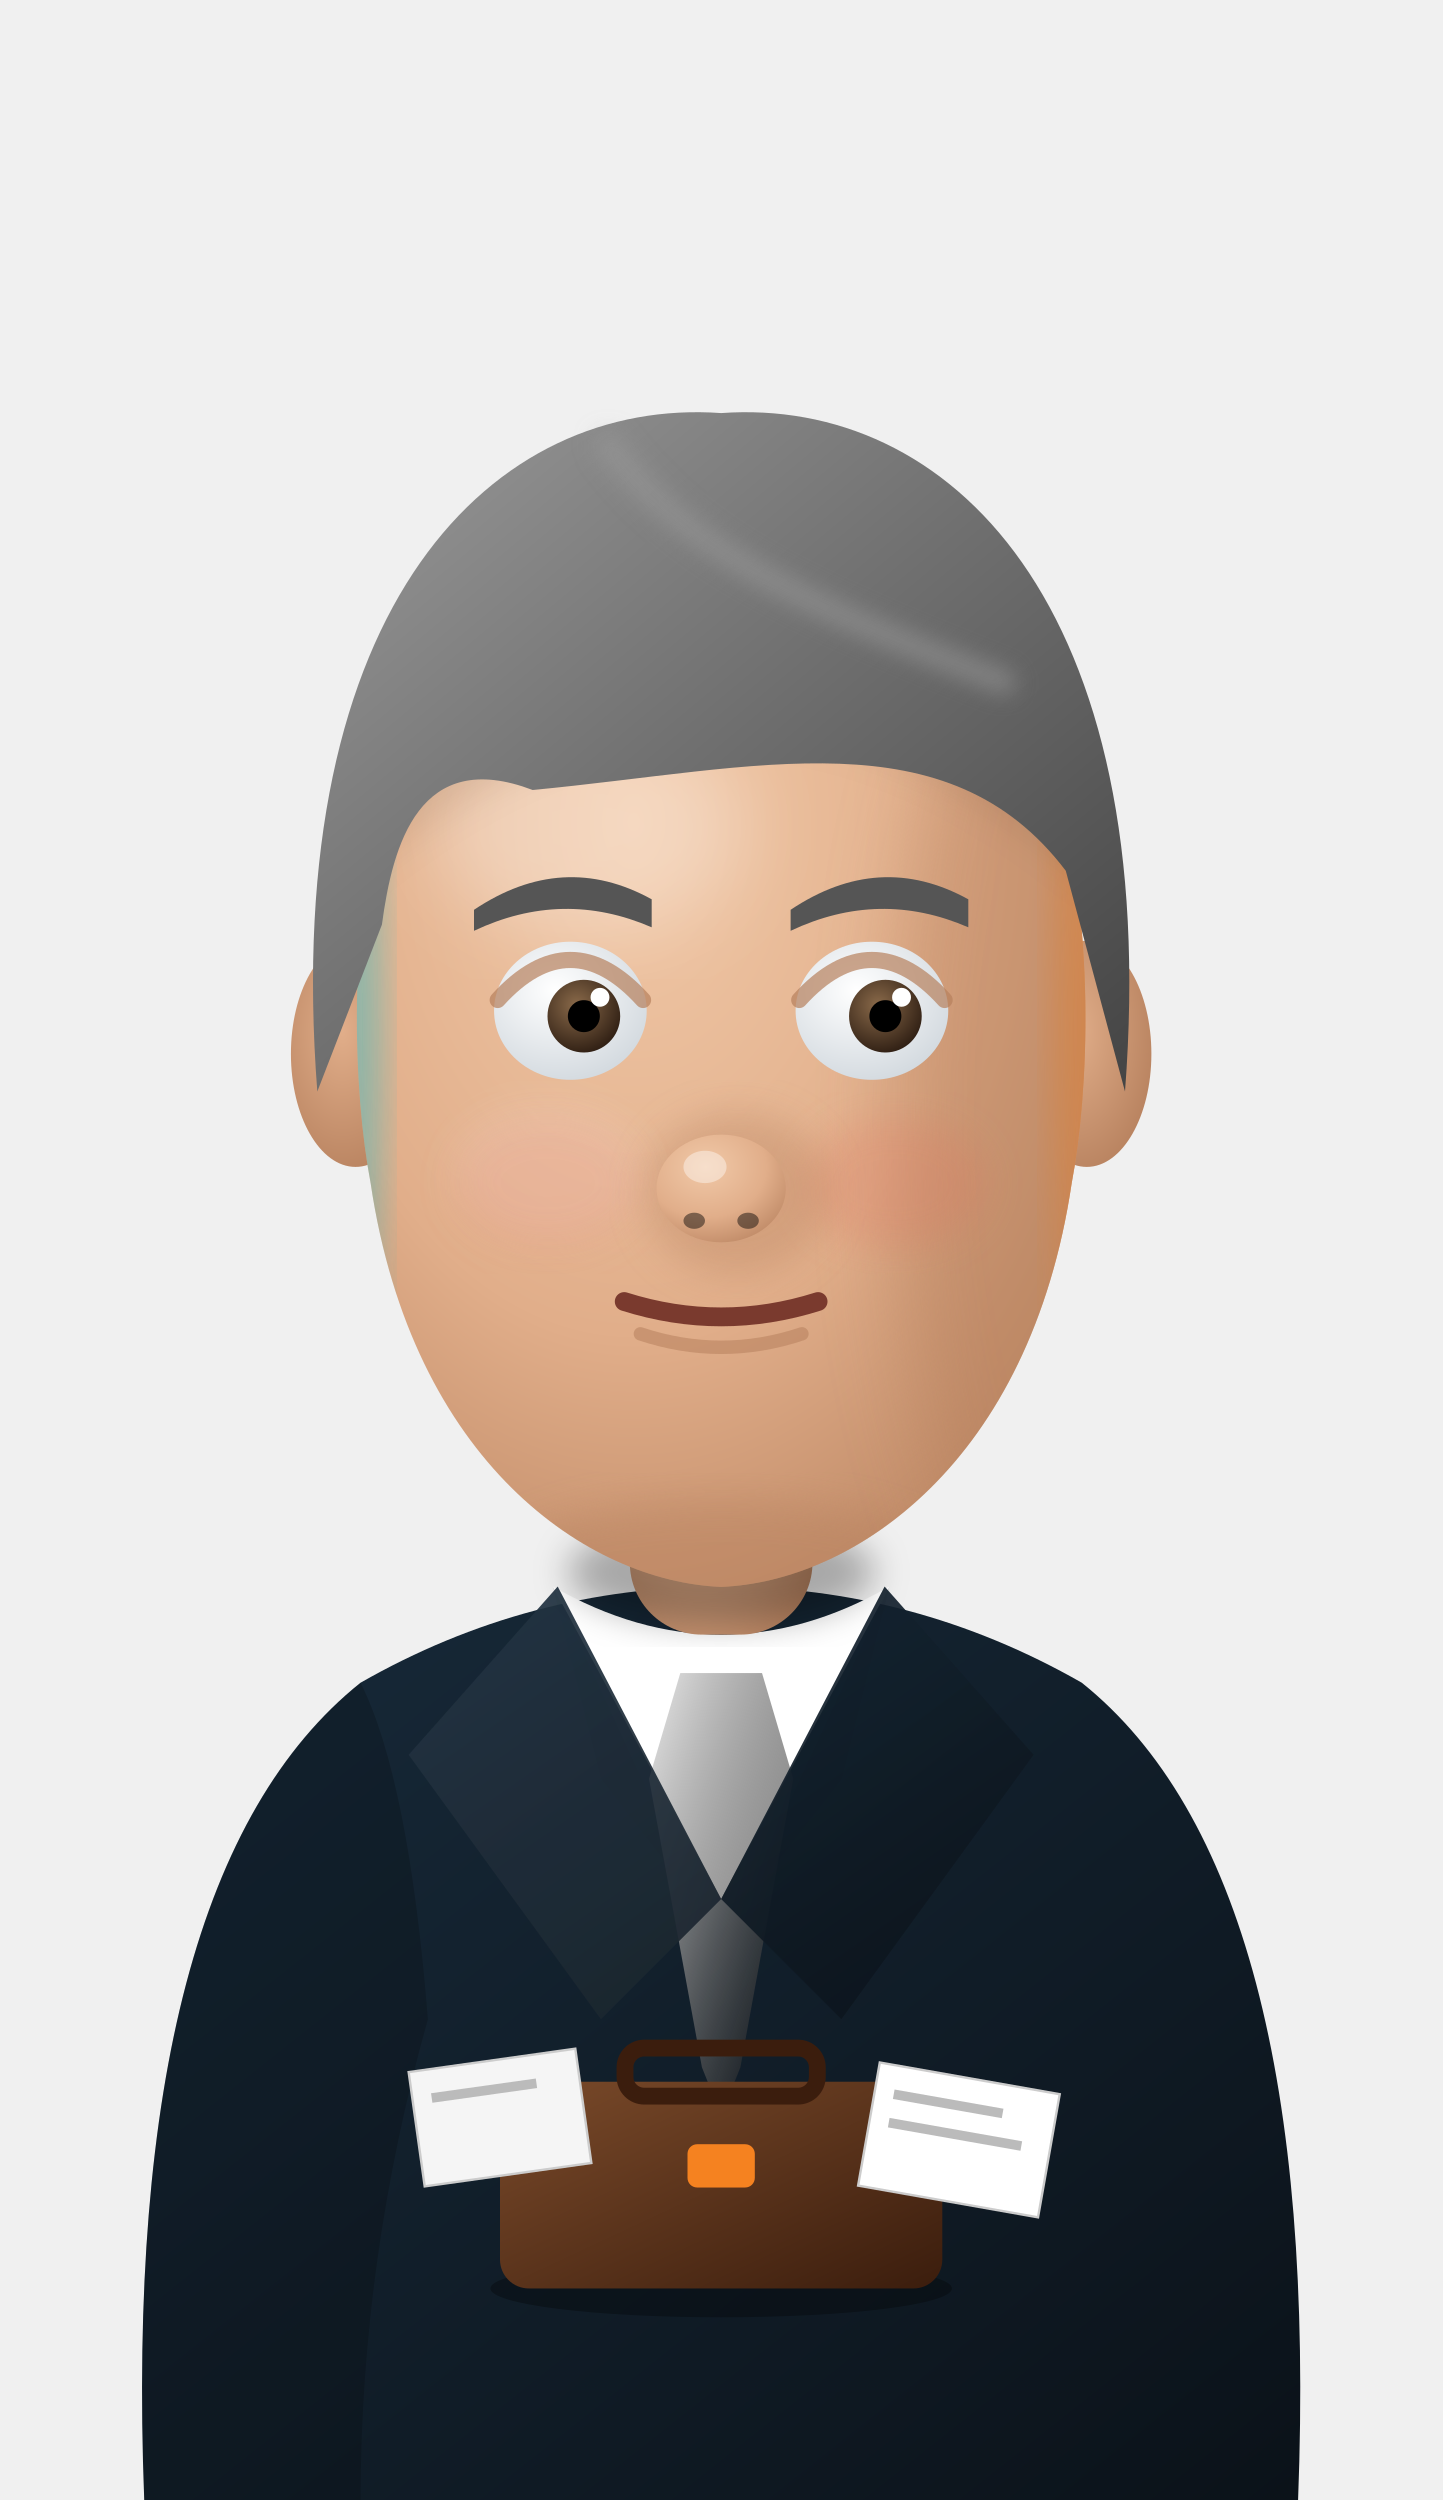
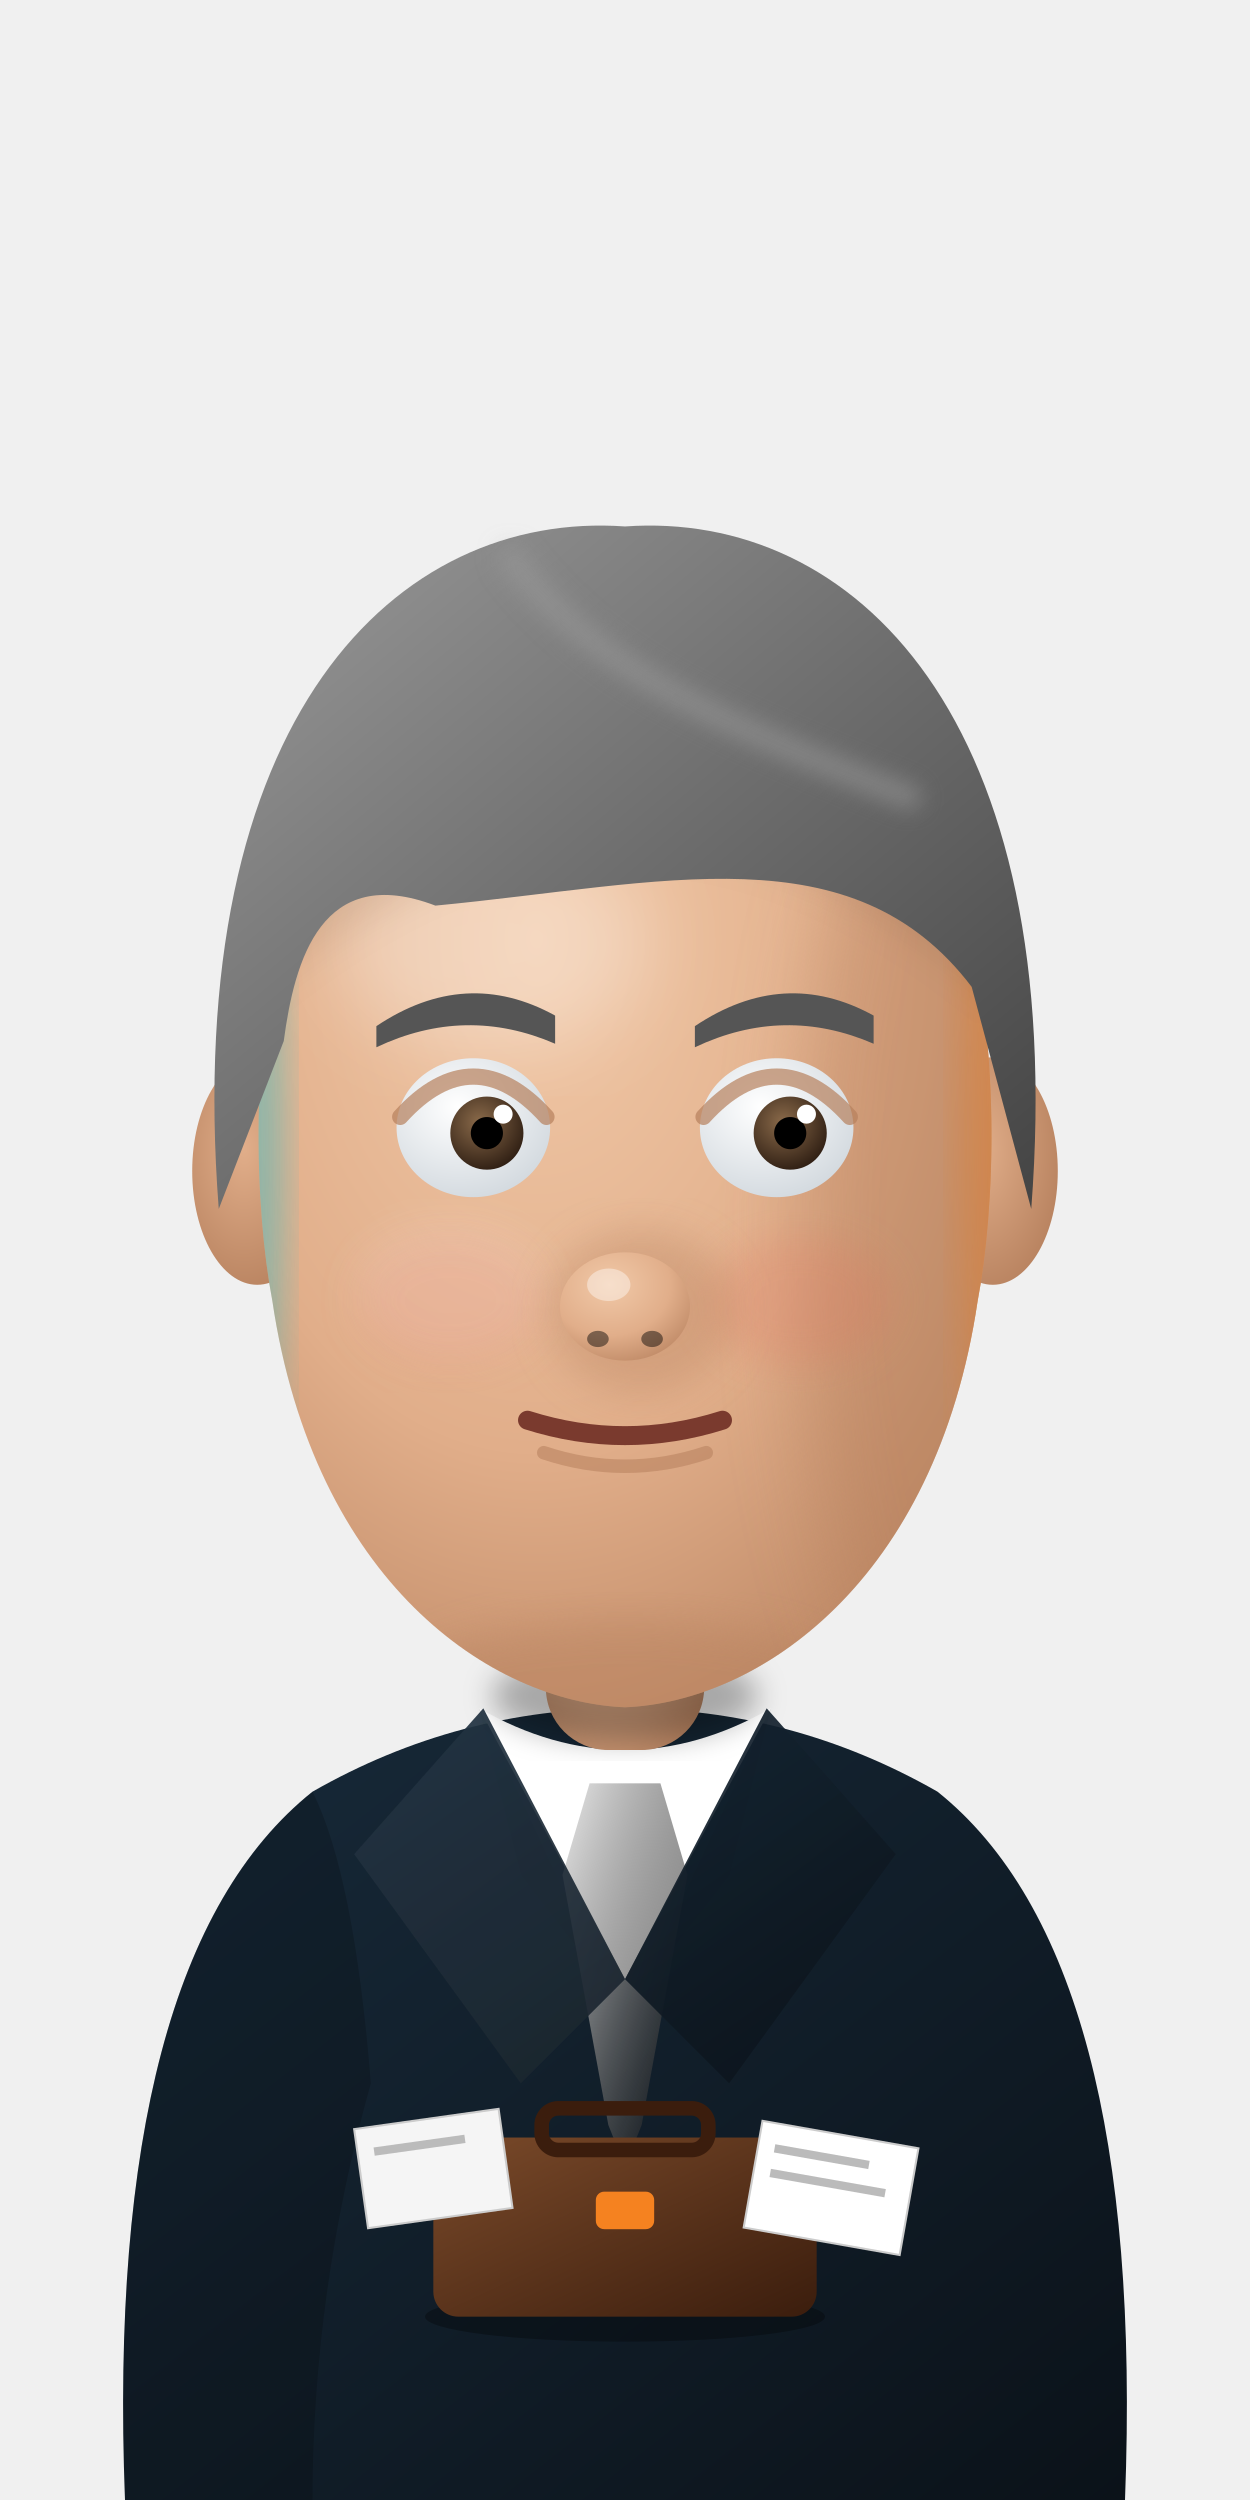
- <svg xmlns="http://www.w3.org/2000/svg" width="600" height="1040" viewBox="0 -140 600 1040">
+ <svg xmlns="http://www.w3.org/2000/svg" width="600" height="1200" viewBox="0 -300 600 1200">
  <defs>
    <radialGradient id="portas_skin" cx="38%" cy="30%" r="85%">
      <stop offset="0" stop-color="#F1C9A8" />
      <stop offset=".55" stop-color="#E1AE8A" />
      <stop offset="1" stop-color="#B6805D" />
    </radialGradient>
    <radialGradient id="portas_ear" cx="40%" cy="40%" r="70%">
      <stop offset="0" stop-color="#E1AE8A" />
      <stop offset="1" stop-color="#B6805D" />
    </radialGradient>
    <linearGradient id="portas_hair" x1="0" y1="0" x2="1" y2="1">
      <stop offset="0" stop-color="#9A9A9A" />
      <stop offset=".5" stop-color="#6E6E6E" />
      <stop offset="1" stop-color="#444" />
    </linearGradient>
    <linearGradient id="portas_suit" x1="0" y1="0" x2="1" y2="1">
      <stop offset="0" stop-color="#172A3A" />
      <stop offset="1" stop-color="#0b1219" />
    </linearGradient>
    <linearGradient id="portas_tie" x1="0" y1="0" x2="1" y2="1">
      <stop offset="0" stop-color="#E9E9E9" />
      <stop offset="1" stop-color="#000" stop-opacity=".45" />
    </linearGradient>
    <radialGradient id="portas_eye" cx="40%" cy="35%" r="75%">
      <stop offset="0" stop-color="#fff" />
      <stop offset="1" stop-color="#cfd6dc" />
    </radialGradient>
    <radialGradient id="portas_iris" cx="40%" cy="35%" r="70%">
      <stop offset="0" stop-color="#8a6a4a" />
      <stop offset="1" stop-color="#2d1d12" />
    </radialGradient>
    <linearGradient id="portas_pap" x1="0" y1="0" x2="1" y2="1">
      <stop offset="0" stop-color="#fff" />
      <stop offset="1" stop-color="#d6d6d6" />
    </linearGradient>
    <linearGradient id="portas_pen" x1="0" y1="0" x2="0" y2="1">
      <stop offset="0" stop-color="#555" />
      <stop offset=".5" stop-color="#111" />
      <stop offset="1" stop-color="#000" />
    </linearGradient>
    <linearGradient id="portas_pasta" x1="0" y1="0" x2="1" y2="1">
      <stop offset="0" stop-color="#7a4a2a" />
      <stop offset="1" stop-color="#3b1d0d" />
    </linearGradient>
    <linearGradient id="portas_mic" x1="0" y1="0" x2="1" y2="0">
      <stop offset="0" stop-color="#999" />
      <stop offset=".5" stop-color="#eee" />
      <stop offset="1" stop-color="#555" />
    </linearGradient>
    <filter id="portas_bl" x="-20%" y="-20%" width="140%" height="140%">
      <feGaussianBlur stdDeviation="14" />
    </filter>
    <filter id="portas_bl2" x="-20%" y="-20%" width="140%" height="140%">
      <feGaussianBlur stdDeviation="7" />
    </filter>
    <filter id="portas_bl3" x="-20%" y="-50%" width="140%" height="200%">
      <feGaussianBlur stdDeviation="4" />
    </filter>
    <clipPath id="portas_hc">
      <path d="M300 100 C442.8 100 442.8 290 430.2 356 C414.8 460 349.28 504 300 506 C250.72 504 185.2 460 169.8 356 C157.2 290 157.2 100 300 100Z" />
    </clipPath>
  </defs>
  <ellipse cx="300" cy="884" rx="230" ry="16" fill="#000" opacity=".25" />
  <path d="M60 900 Q50 640 150 560 Q220 520 300 520 Q380 520 450 560 Q550 640 540 900Z" fill="url(#portas_suit)" />
  <path d="M60 900 Q50 640 150 560 Q170 600 178 700 Q150 800 150 900Z" fill="#000" opacity=".18" />
  <path d="M230 520 L300 650 L370 520 Q300 560 230 520Z" fill="#FFFFFF" />
  <path d="M230 520 L292 654 L250 600Z M370 520 L308 654 L350 600Z" fill="#000" opacity=".12" />
  <path d="M283 556 H317 L330 600 L308 720 L300 740 L292 720 L270 600Z" fill="url(#portas_tie)" />
  <path d="M232 520 L170 590 L250 700 L300 650Z M368 520 L430 590 L350 700 L300 650Z" fill="url(#portas_suit)" opacity=".92" />
  <path d="M232 520 L170 590 L250 700 L300 650Z" fill="#fff" opacity=".05" />
  <rect x="262" y="420" width="76" height="120" rx="30" fill="url(#portas_skin)" />
  <ellipse cx="300" cy="514" rx="64" ry="22" fill="#000" opacity=".3" filter="url(#portas_bl2)" />
-   <g transform="translate(300 500) scale(1.12) translate(-300 -488)">
+   <g transform="translate(300 500) scale(1.3) translate(-300 -491)">
    <ellipse cx="164.2" cy="308" rx="24" ry="42" fill="url(#portas_ear)" />
    <ellipse cx="435.8" cy="308" rx="24" ry="42" fill="url(#portas_ear)" />
    <path d="M300 100 C442.8 100 442.8 290 430.2 356 C414.8 460 349.28 504 300 506 C250.72 504 185.2 460 169.8 356 C157.2 290 157.2 100 300 100Z" fill="url(#portas_skin)" />
    <g clip-path="url(#portas_hc)">
      <ellipse cx="440" cy="300" rx="16" ry="160" fill="#F58220" opacity=".6" filter="url(#portas_bl2)" />
      <ellipse cx="160" cy="300" rx="14" ry="140" fill="#22BBCB" opacity=".45" filter="url(#portas_bl2)" />
      <ellipse cx="433" cy="330" rx="70" ry="200" fill="#B6805D" opacity=".45" filter="url(#portas_bl)" />
      <ellipse cx="251" cy="224" rx="58.8" ry="40" fill="#fff" opacity=".28" filter="url(#portas_bl)" />
      <ellipse cx="235.6" cy="352" rx="34" ry="24" fill="#fff" opacity=".18" filter="url(#portas_bl2)" />
      <ellipse cx="364.4" cy="356" rx="34" ry="24" fill="#E0735F" opacity=".22" filter="url(#portas_bl2)" />
      <ellipse cx="235.6" cy="356" rx="34" ry="24" fill="#E0735F" opacity=".18" filter="url(#portas_bl2)" />
      <ellipse cx="300" cy="500" rx="84" ry="26" fill="#B6805D" opacity=".4" filter="url(#portas_bl2)" />
      <path d="M150 240 Q300 110 450 240" fill="none" stroke="#000" stroke-width="22" opacity=".08" filter="url(#portas_bl2)" />
    </g>
    <g id="olhos">
      <ellipse cx="244" cy="292" rx="28.35" ry="25.65" fill="url(#portas_eye)" />
      <ellipse cx="356" cy="292" rx="28.35" ry="25.65" fill="url(#portas_eye)" />
      <circle cx="249" cy="294" r="13.5" fill="url(#portas_iris)" />
      <circle cx="361" cy="294" r="13.5" fill="url(#portas_iris)" />
      <circle cx="249" cy="294" r="5.94" fill="#000" />
      <circle cx="361" cy="294" r="5.94" fill="#000" />
      <circle cx="255" cy="287" r="3.51" fill="#fff" />
      <circle cx="367" cy="287" r="3.51" fill="#fff" />
      <path d="M217 288 Q244 258.25 271 288" fill="none" stroke="#B6805D" stroke-width="6" stroke-linecap="round" opacity=".7" />
      <path d="M329 288 Q356 258.25 383 288" fill="none" stroke="#B6805D" stroke-width="6" stroke-linecap="round" opacity=".7" />
    </g>
    <g id="sobrancelhas">
      <g transform="translate(241.2 248) rotate(0)">
        <path d="M-33 6.5 Q0 -15.6 33 2.6 L33 13 Q0 -1.3 -33 14.3Z" fill="#555" />
      </g>
      <g transform="translate(358.8 248) rotate(0)">
        <path d="M-33 6.5 Q0 -15.6 33 2.6 L33 13 Q0 -1.3 -33 14.3Z" fill="#555" />
      </g>
    </g>
    <g id="nariz" transform="translate(300 346) scale(1 1)">
      <ellipse cx="6" cy="14" rx="34" ry="30" fill="#B6805D" opacity=".35" filter="url(#portas_bl2)" />
      <ellipse cx="0" cy="12" rx="24" ry="20" fill="url(#portas_skin)" />
      <ellipse cx="-6" cy="4" rx="8" ry="6" fill="#fff" opacity=".4" />
      <ellipse cx="-10" cy="24" rx="4" ry="3" fill="#000" opacity=".45" />
      <ellipse cx="10" cy="24" rx="4" ry="3" fill="#000" opacity=".45" />
    </g>
-     <g id="boca">
+     <g id="boca" transform="translate(300 400) scale(1 1) translate(-300 -400)">
      <path d="M264 400 Q300 411.4 336 400" fill="none" stroke="#7a3a2e" stroke-width="7" stroke-linecap="round" />
      <path d="M270 412 Q300 422 330 412" fill="none" stroke="#B6805D" stroke-width="5" stroke-linecap="round" opacity=".55" />
    </g>
    <g id="cabelo">
      <path d="M150 322 C136 140 216 64 300 70 C384 64 464 140 450 322 L428 240 C384 182 314 202 230 210 C188 194 178 230 174 260Z" fill="url(#portas_hair)" />
      <path d="M258 82 C286 120 328 140 405 170" fill="none" stroke="#9A9A9A" stroke-width="9" stroke-linecap="round" opacity=".55" filter="url(#portas_bl3)" />
    </g>
  </g>
  <g transform="translate(300 700)">
    <g>
      <ellipse cx="0" cy="112" rx="96" ry="12" fill="rgba(0,0,0,.3)" />
      <rect x="-92" y="26" width="184" height="86" rx="12" fill="url(#portas_pasta)" />
      <rect x="-40" y="12" width="80" height="20" rx="8" fill="none" stroke="#3b1d0d" stroke-width="7" />
      <rect x="-14" y="52" width="28" height="18" rx="4" fill="#F58220" />
      <g transform="translate(66 18) rotate(10)">
        <rect width="76" height="52" fill="#fff" stroke="#ccc" />
        <rect x="8" y="10" width="46" height="4" fill="#bbb" />
        <rect x="8" y="22" width="56" height="4" fill="#bbb" />
      </g>
      <g transform="translate(-130 22) rotate(-8)">
        <rect width="70" height="48" fill="#f5f5f5" stroke="#ccc" />
        <rect x="8" y="10" width="44" height="4" fill="#bbb" />
      </g>
    </g>
  </g>
</svg>
